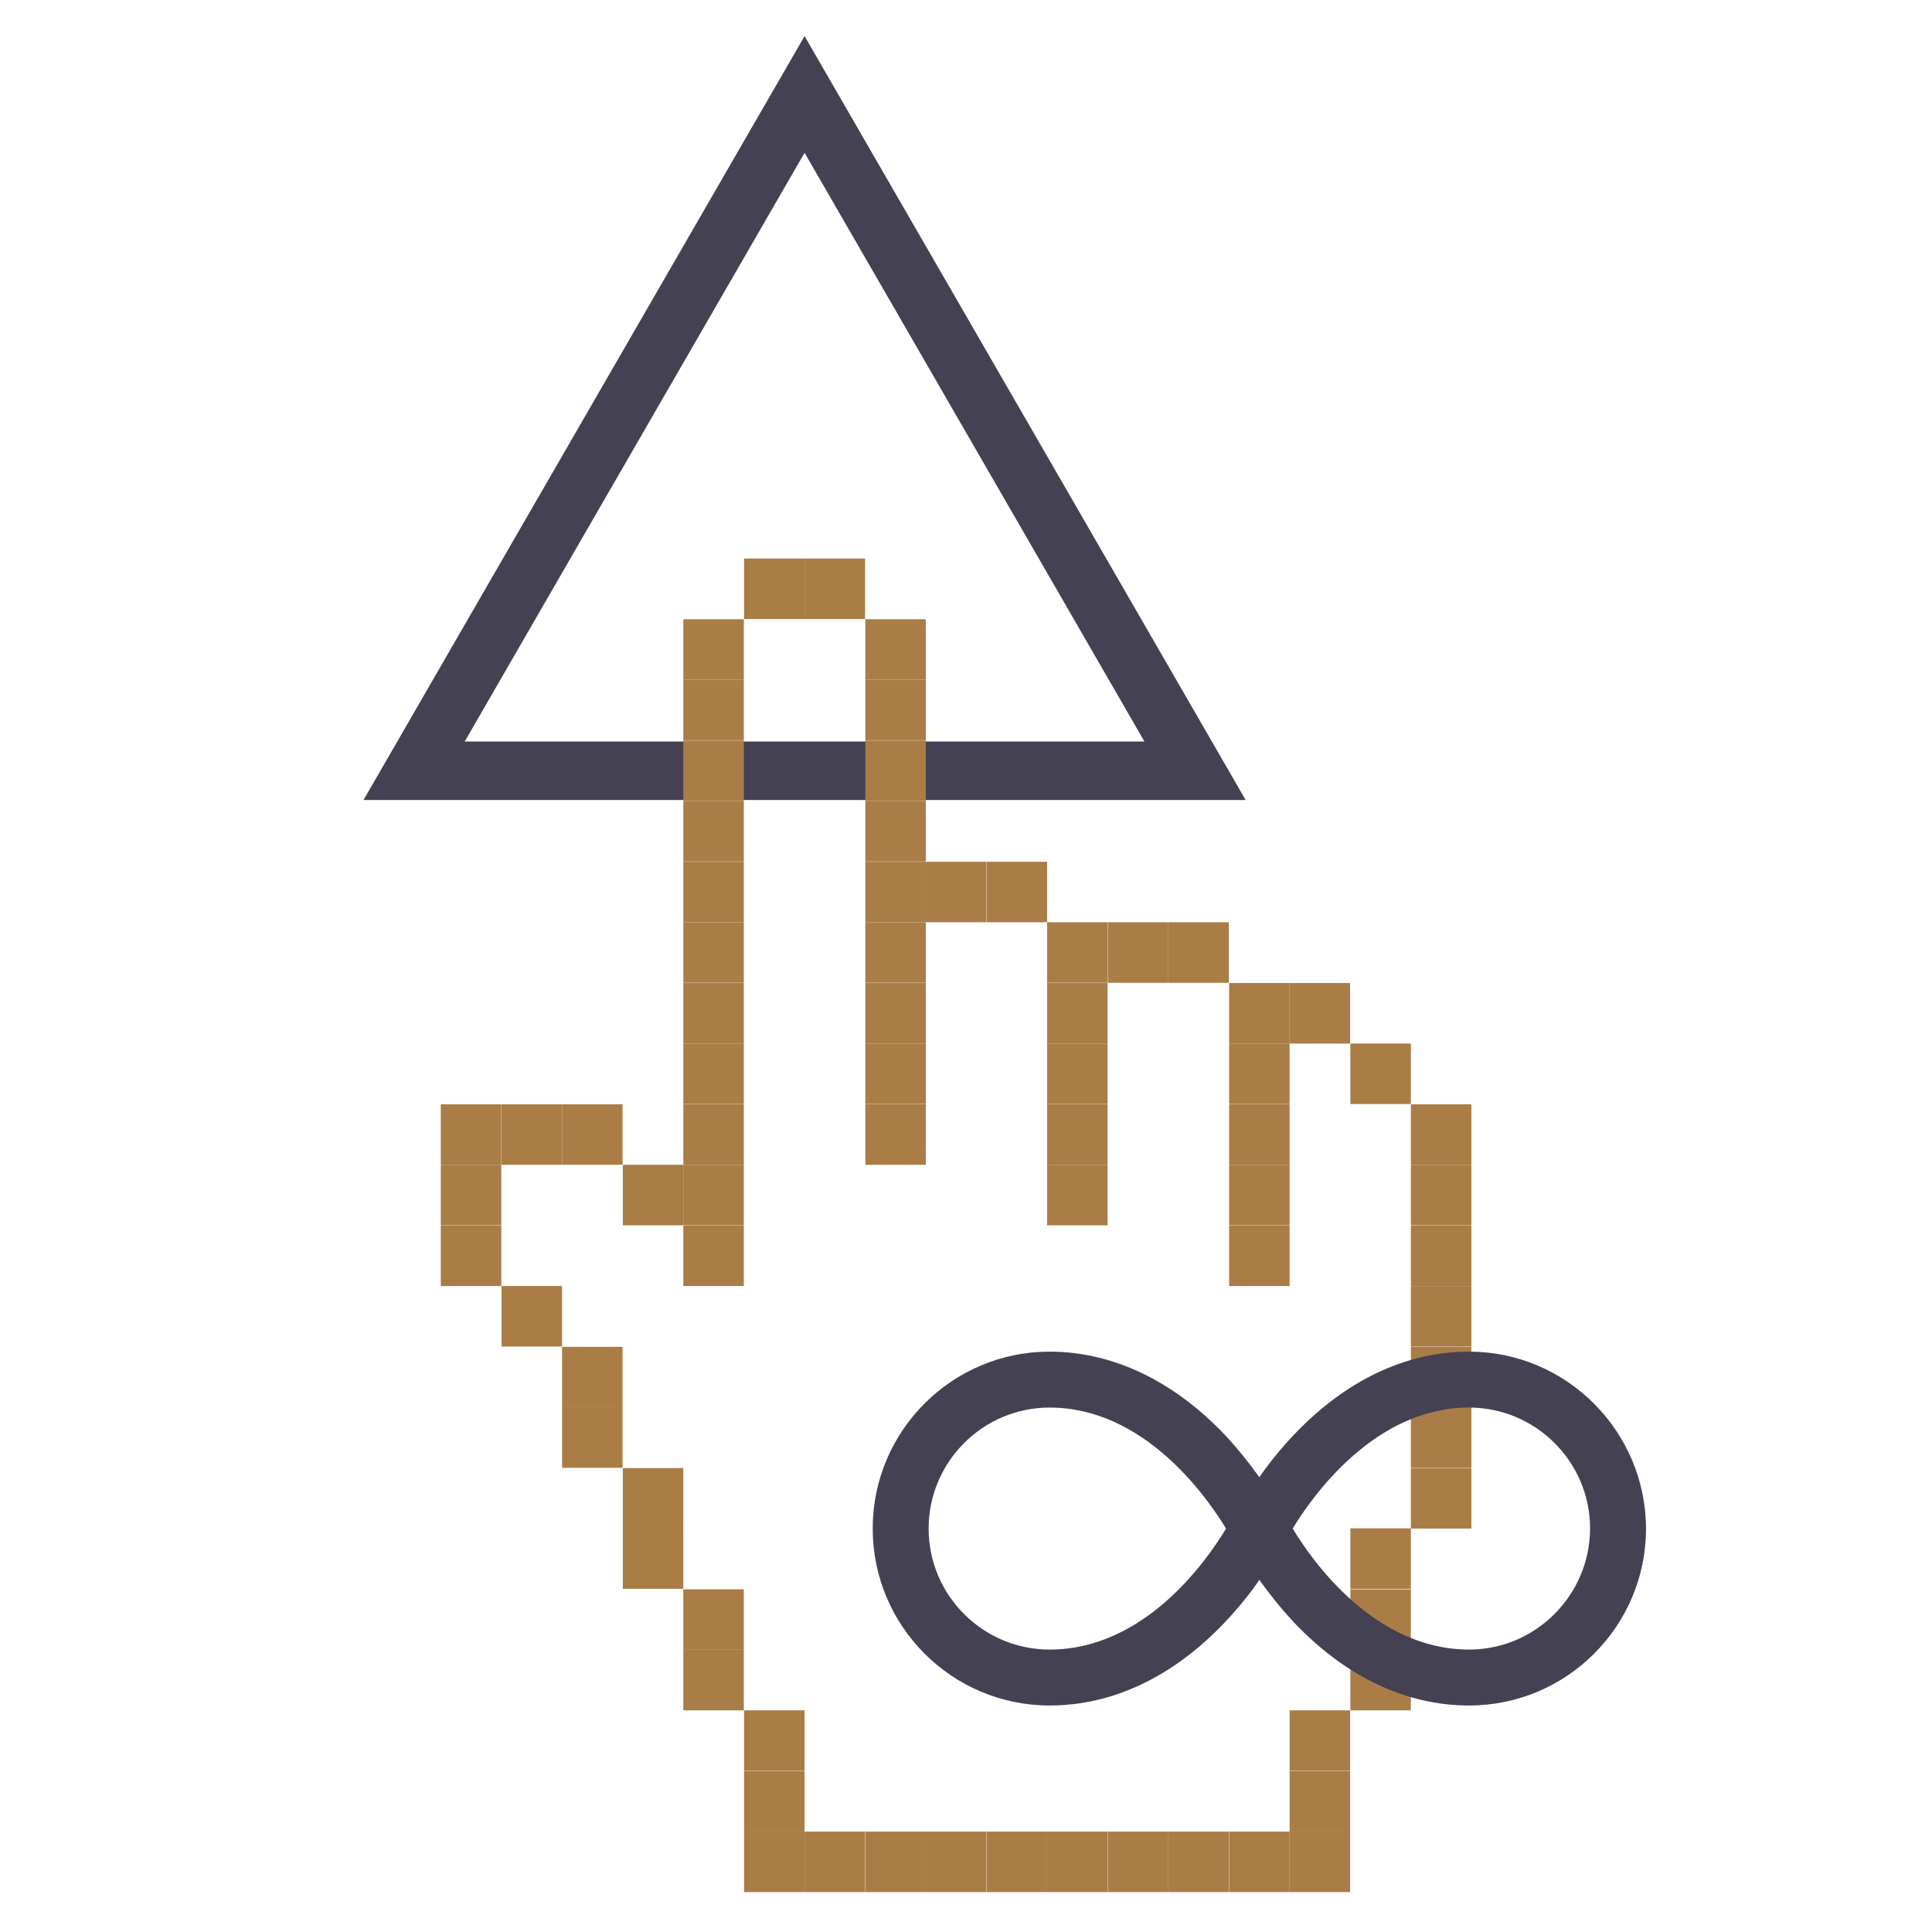
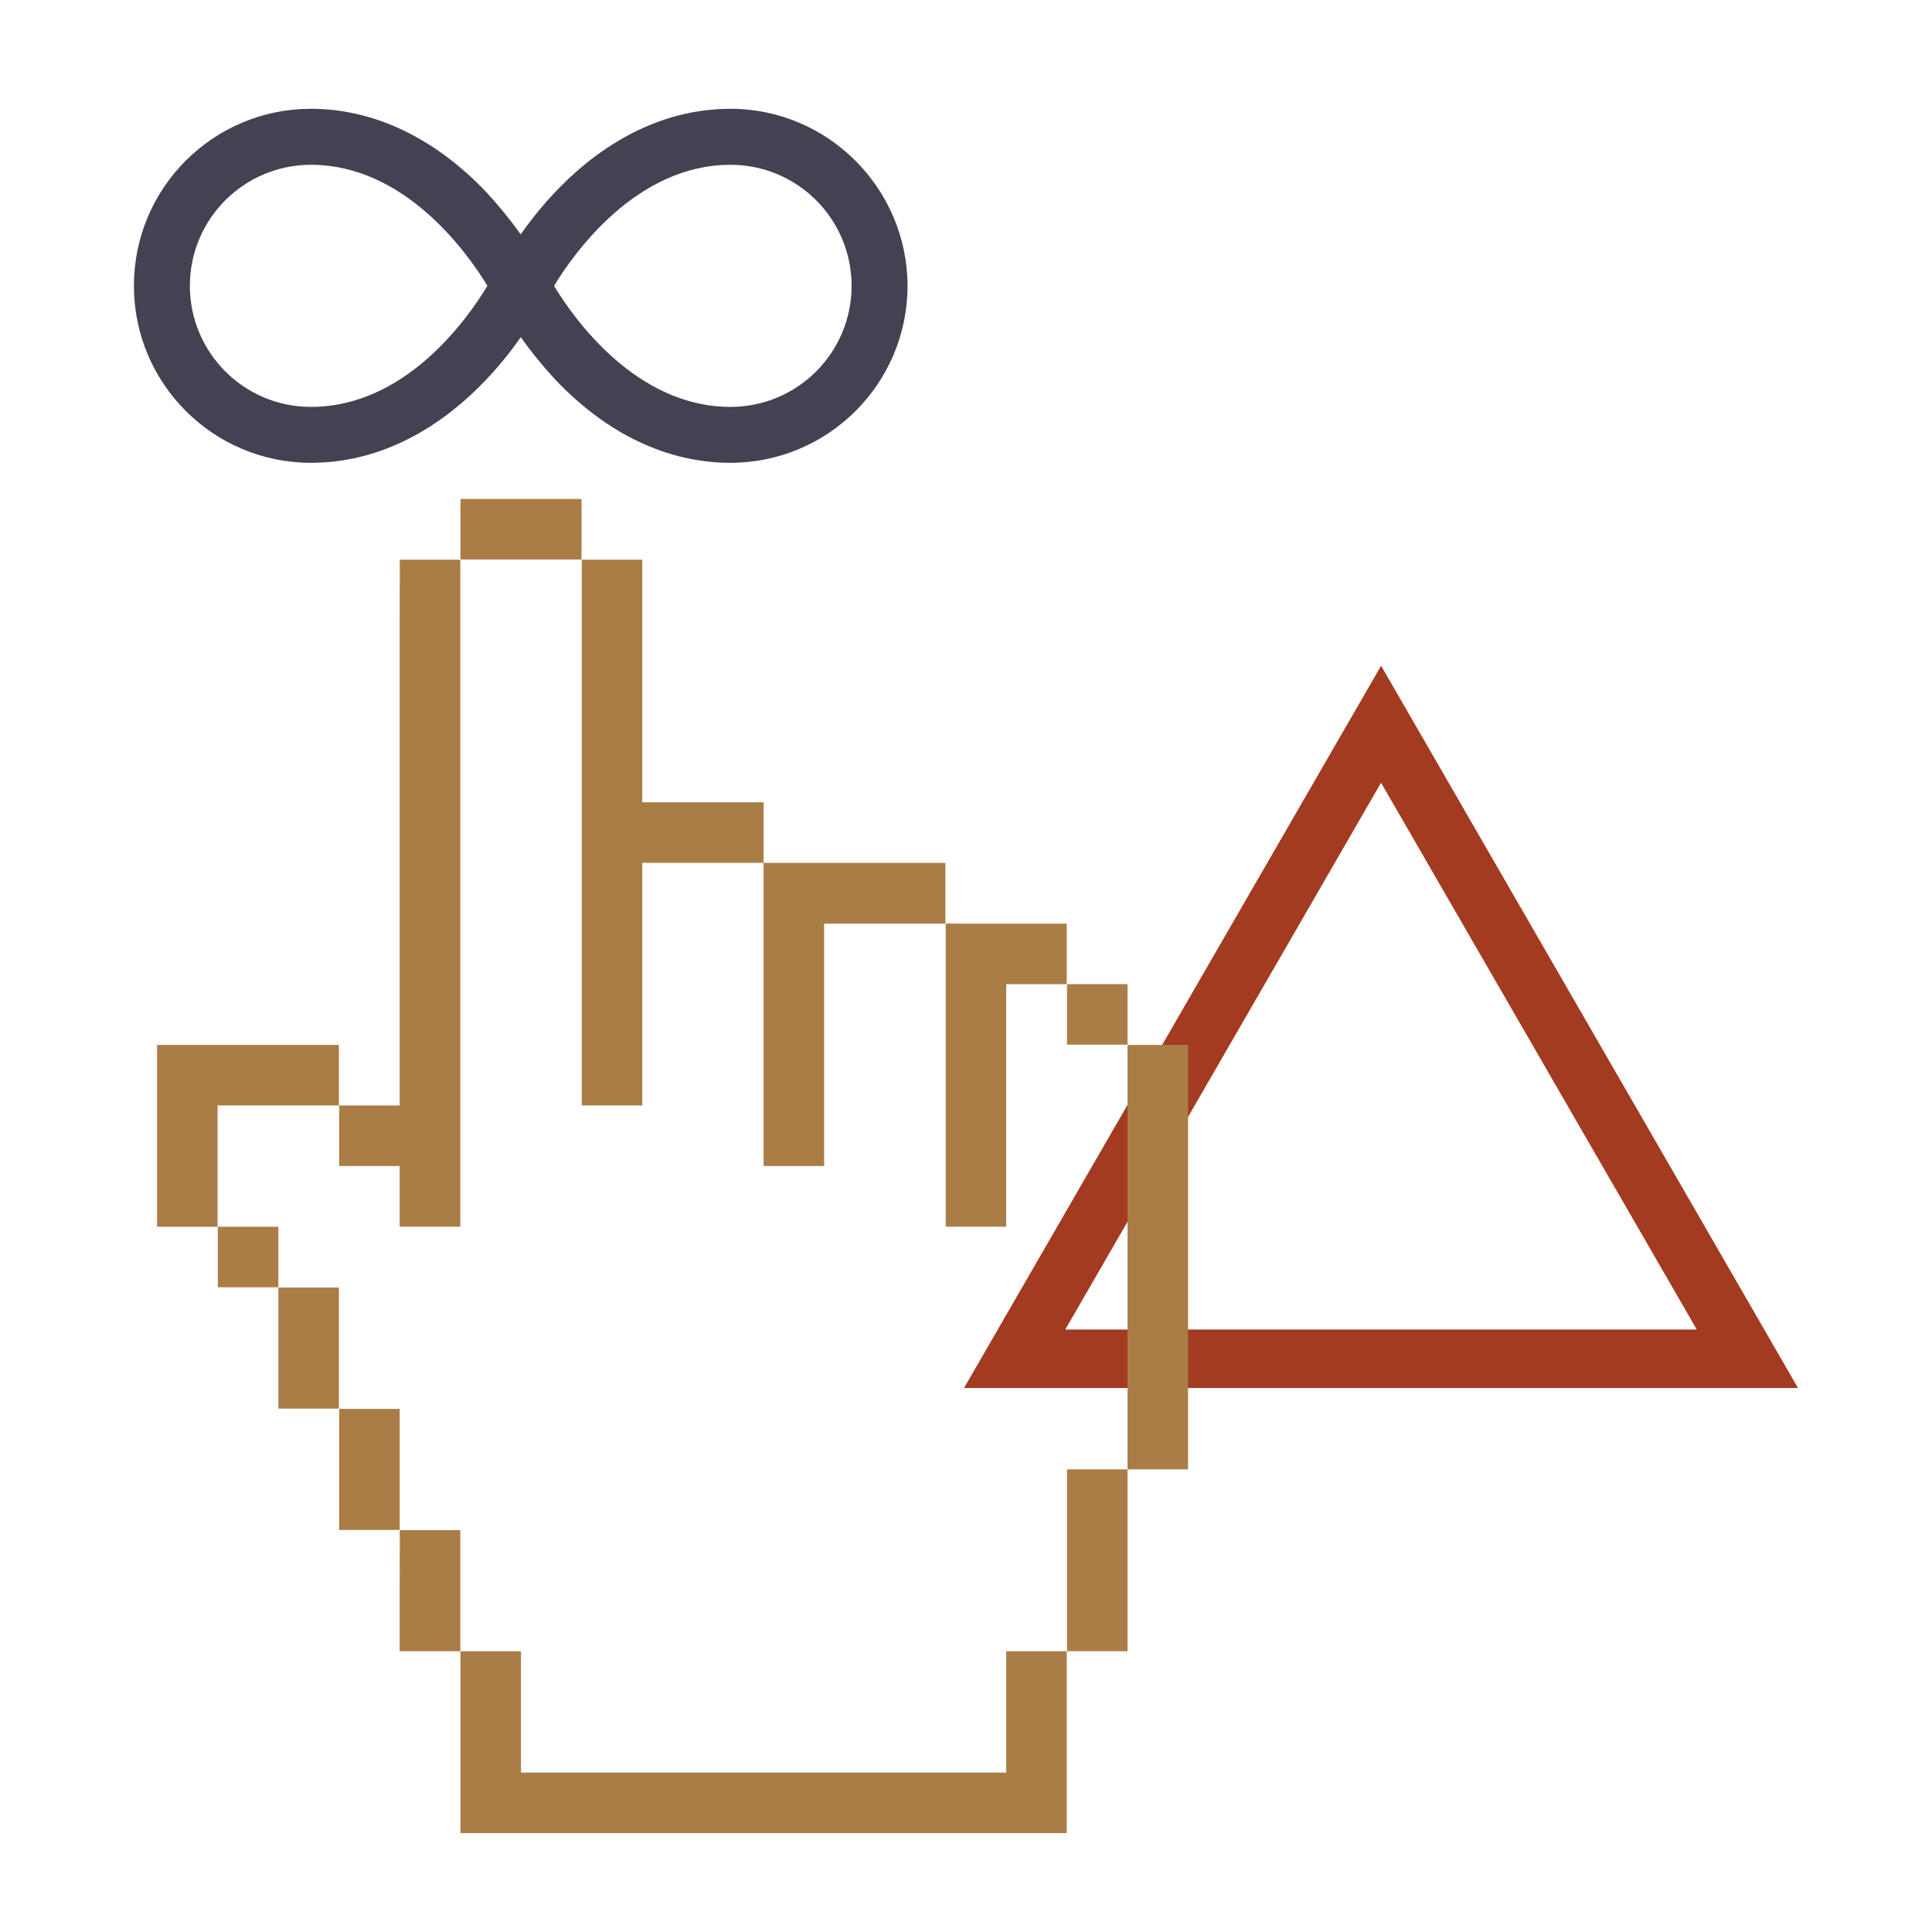
- <svg xmlns="http://www.w3.org/2000/svg" version="1.1" id="Layer_1" x="0px" y="0px" viewBox="0 0 760 759.7" style="enable-background:new 0 0 760 759.7;" xml:space="preserve">
-   <style type="text/css">
- 	.st0{fill:#444153;}
- 	.st1{fill:#AA7D47;}
- </style>
-   <g>
-     <path class="st0" d="M490,314.7H143L316.5,14.2L490,314.7z M182.8,291.7h267.4L316.5,60.1L182.8,291.7z" />
+ <svg xmlns="http://www.w3.org/2000/svg" viewBox="0 0 759.69 759.69">
+   <path d="m707 545.78h-327.93l164-284zm-288.11-23h248.3l-124.14-215z" fill="#a33b20" />
+   <g fill="#aa7d47">
+     <path d="m228.66 220v-23.8h-47.6v23.8z" />
+     <path d="m157.16 243.88v190.8h-23.8v23.8h23.8v23.9h23.84v-262.3h-23.8z" />
+     <path d="m300.26 387v71.5h23.8v-95.3h47.7v-23.9h-71.5z" />
+     <path d="m419.56 386.98h23.8v23.8h-23.8z" />
+     <path d="m61.76 410.88v71.5h23.8v-47.7h47.7v-23.8z" />
+     <path d="m252.56 410.88v-71.6h47.7v-23.8h-47.7v-95.4h-23.8v214.6h23.8z" />
+     <path d="m443.36 410.88v166.9h23.8v-166.9z" />
+     <path d="m371.86 363.18v119.2h23.8v-95.38h23.8v-23.8z" />
+     <path d="m85.66 482.38h23.8v23.8h-23.8z" />
+     <path d="m109.46 530.08v23.8h23.8v-47.6h-23.8z" />
+     <path d="m157.16 577.78v-23.78h-23.8v47.6h23.8z" />
+     <path d="m157.16 625.48v23.8h23.84v-47.6h-23.8z" />
+     <path d="m419.56 601.58v47.7h23.8v-71.5h-23.8z" />
+     <path d="m395.66 673.18v23.82h-190.8v-47.7h-23.8v71.5h238.4v-71.5h-23.8z" />
  </g>
-   <g>
-     <rect x="292.7" y="219.7" class="st1" width="23.8" height="23.8" />
-     <rect x="316.5" y="219.7" class="st1" width="23.8" height="23.8" />
-     <rect x="268.8" y="243.6" class="st1" width="23.8" height="23.8" />
-     <rect x="340.4" y="243.6" class="st1" width="23.8" height="23.8" />
-     <rect x="268.8" y="267.4" class="st1" width="23.8" height="23.8" />
-     <rect x="340.4" y="267.4" class="st1" width="23.8" height="23.8" />
-     <rect x="268.8" y="291.3" class="st1" width="23.8" height="23.8" />
-     <rect x="340.4" y="291.3" class="st1" width="23.8" height="23.8" />
-     <rect x="268.8" y="315.1" class="st1" width="23.8" height="23.8" />
-     <rect x="340.4" y="315.1" class="st1" width="23.8" height="23.8" />
-     <rect x="268.8" y="339" class="st1" width="23.8" height="23.8" />
-     <rect x="340.4" y="339" class="st1" width="23.8" height="23.8" />
-     <rect x="364.2" y="339" class="st1" width="23.8" height="23.8" />
-     <rect x="388.1" y="339" class="st1" width="23.8" height="23.8" />
-     <rect x="268.8" y="362.8" class="st1" width="23.8" height="23.8" />
-     <rect x="340.4" y="362.8" class="st1" width="23.8" height="23.8" />
-     <rect x="411.9" y="362.8" class="st1" width="23.8" height="23.8" />
-     <rect x="435.8" y="362.8" class="st1" width="23.8" height="23.8" />
-     <rect x="459.6" y="362.8" class="st1" width="23.8" height="23.8" />
-     <rect x="268.8" y="386.7" class="st1" width="23.8" height="23.8" />
-     <rect x="340.4" y="386.7" class="st1" width="23.8" height="23.8" />
-     <rect x="411.9" y="386.7" class="st1" width="23.8" height="23.8" />
-     <rect x="483.5" y="386.7" class="st1" width="23.8" height="23.8" />
-     <rect x="507.3" y="386.7" class="st1" width="23.8" height="23.8" />
-     <rect x="268.8" y="410.5" class="st1" width="23.8" height="23.8" />
-     <rect x="340.4" y="410.5" class="st1" width="23.8" height="23.8" />
-     <rect x="411.9" y="410.5" class="st1" width="23.8" height="23.8" />
-     <rect x="483.5" y="410.5" class="st1" width="23.8" height="23.8" />
-     <rect x="531.2" y="410.5" class="st1" width="23.8" height="23.8" />
-     <rect x="173.4" y="434.4" class="st1" width="23.8" height="23.8" />
-     <rect x="197.3" y="434.4" class="st1" width="23.8" height="23.8" />
-     <rect x="221.1" y="434.4" class="st1" width="23.8" height="23.8" />
-     <rect x="268.8" y="434.4" class="st1" width="23.8" height="23.8" />
-     <rect x="340.4" y="434.4" class="st1" width="23.8" height="23.8" />
-     <rect x="411.9" y="434.4" class="st1" width="23.8" height="23.8" />
-     <rect x="411.9" y="458.2" class="st1" width="23.8" height="23.8" />
-     <rect x="483.5" y="434.4" class="st1" width="23.8" height="23.8" />
-     <rect x="555" y="434.4" class="st1" width="23.8" height="23.8" />
-     <rect x="173.4" y="458.2" class="st1" width="23.8" height="23.8" />
-     <rect x="245" y="458.2" class="st1" width="23.8" height="23.8" />
-     <rect x="268.8" y="458.2" class="st1" width="23.8" height="23.8" />
-     <rect x="483.5" y="458.2" class="st1" width="23.8" height="23.8" />
-     <rect x="483.5" y="482.1" class="st1" width="23.8" height="23.8" />
-     <rect x="555" y="458.2" class="st1" width="23.8" height="23.8" />
-     <rect x="173.4" y="482.1" class="st1" width="23.8" height="23.8" />
-     <rect x="268.8" y="482.1" class="st1" width="23.8" height="23.8" />
-     <rect x="555" y="482.1" class="st1" width="23.8" height="23.8" />
-     <rect x="197.3" y="505.9" class="st1" width="23.8" height="23.8" />
-     <rect x="555" y="505.9" class="st1" width="23.8" height="23.8" />
-     <rect x="221.1" y="529.8" class="st1" width="23.8" height="23.8" />
-     <rect x="555" y="529.8" class="st1" width="23.8" height="23.8" />
-     <rect x="221.1" y="553.6" class="st1" width="23.8" height="23.8" />
-     <rect x="555" y="553.6" class="st1" width="23.8" height="23.8" />
-     <rect x="245" y="577.5" class="st1" width="23.8" height="23.8" />
-     <rect x="555" y="577.5" class="st1" width="23.8" height="23.8" />
-     <rect x="245" y="601.2" class="st1" width="23.8" height="23.8" />
-     <rect x="531.2" y="601.2" class="st1" width="23.8" height="23.8" />
-     <rect x="268.8" y="625.2" class="st1" width="23.8" height="23.8" />
-     <rect x="531.2" y="625.2" class="st1" width="23.8" height="23.8" />
-     <rect x="268.8" y="649" class="st1" width="23.8" height="23.8" />
-     <rect x="531.2" y="649" class="st1" width="23.8" height="23.8" />
-     <rect x="292.7" y="672.8" class="st1" width="23.8" height="23.8" />
-     <rect x="507.3" y="672.8" class="st1" width="23.8" height="23.8" />
-     <rect x="292.7" y="696.7" class="st1" width="23.8" height="23.8" />
-     <rect x="507.3" y="696.7" class="st1" width="23.8" height="23.8" />
-     <rect x="292.7" y="720.5" class="st1" width="23.8" height="23.8" />
-     <rect x="316.5" y="720.5" class="st1" width="23.8" height="23.8" />
-     <rect x="340.4" y="720.5" class="st1" width="23.8" height="23.8" />
-     <rect x="364.2" y="720.5" class="st1" width="23.8" height="23.8" />
-     <rect x="388.1" y="720.5" class="st1" width="23.8" height="23.8" />
-     <rect x="411.9" y="720.5" class="st1" width="23.8" height="23.8" />
-     <rect x="435.8" y="720.5" class="st1" width="23.8" height="23.8" />
-     <rect x="459.6" y="720.5" class="st1" width="23.8" height="23.8" />
-     <rect x="483.5" y="720.5" class="st1" width="23.8" height="23.8" />
-     <rect x="507.3" y="720.5" class="st1" width="23.8" height="23.8" />
-   </g>
-   <path class="st0" d="M577.9,531.7c-24.8,0-48.6,11.3-68.9,32.7c-5.5,5.8-10.1,11.6-13.6,16.7c-3.6-5-8.1-10.8-13.6-16.7  c-20.3-21.3-44.2-32.7-68.9-32.7c-38.4,0-69.6,31.2-69.6,69.6c0,38.4,31.2,69.6,69.6,69.6c24.8,0,48.6-11.3,68.9-32.7  c5.5-5.8,10.1-11.6,13.6-16.7c3.6,5,8.1,10.8,13.6,16.7c20.3,21.4,44.1,32.7,68.9,32.7c38.4,0,69.6-31.2,69.6-69.6  C647.4,563,616.2,531.7,577.9,531.7z M412.9,648.9c-26.2,0-47.6-21.3-47.6-47.6c0-26.2,21.3-47.6,47.6-47.6  c37,0,61.5,34.6,69.4,47.6C474.4,614.4,450.1,648.9,412.9,648.9z M577.9,648.9c-37,0-61.5-34.5-69.4-47.6  c7.9-13,32.4-47.6,69.4-47.6c26.2,0,47.6,21.3,47.6,47.6C625.4,627.5,604.1,648.9,577.9,648.9z" />
+   <path d="m287.26 42.78c-24.8 0-48.6 11.3-68.9 32.7a139.11 139.11 0 0 0 -13.6 16.7 170.28 170.28 0 0 0 -13.6-16.7c-20.3-21.3-44.2-32.7-68.9-32.7a69.6 69.6 0 0 0 0 139.2c24.8 0 48.6-11.3 68.9-32.7a139.11 139.11 0 0 0 13.6-16.7 170.28 170.28 0 0 0 13.6 16.7c20.3 21.4 44.1 32.7 68.9 32.7a69.65 69.65 0 0 0 69.6-69.6c-.1-38.3-31.3-69.6-69.6-69.6zm-165 117.22a47.6 47.6 0 0 1 0-95.2c37 0 61.5 34.6 69.4 47.6-7.9 13.08-32.2 47.6-69.4 47.6zm165 0c-37 0-61.5-34.5-69.4-47.6 7.9-13 32.4-47.6 69.4-47.6a47.6 47.6 0 1 1 0 95.2z" fill="#444153" />
</svg>
